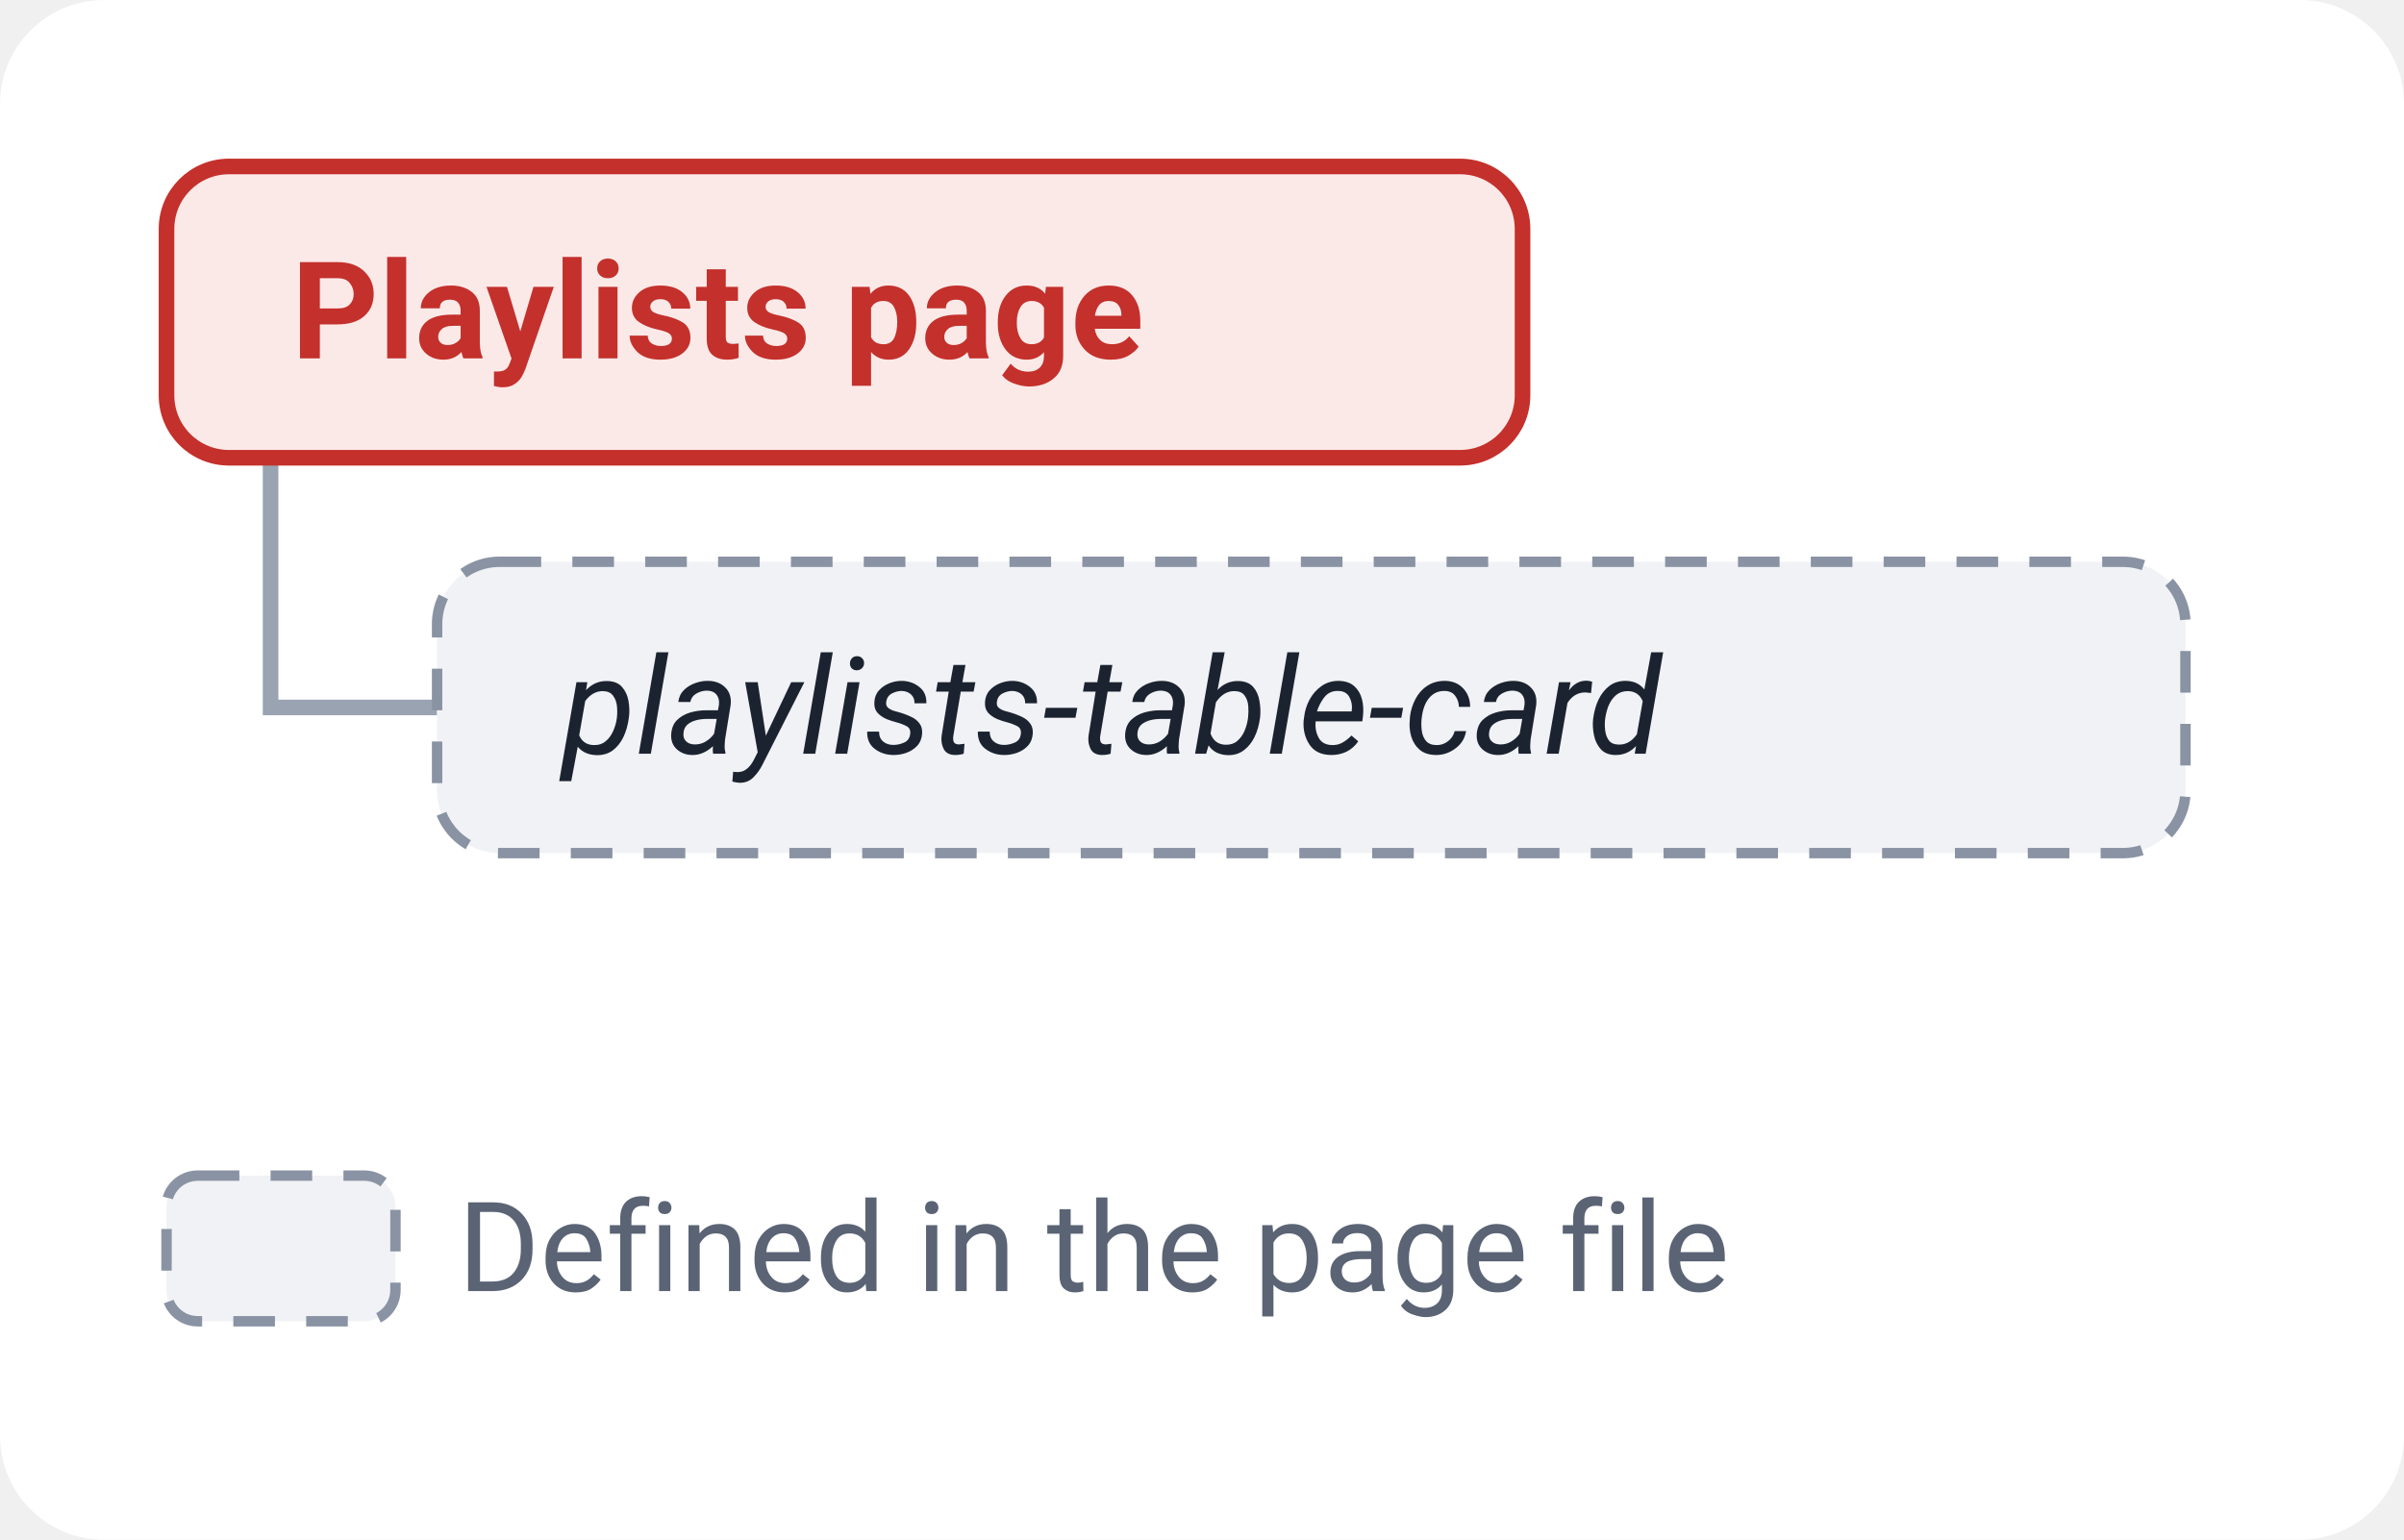
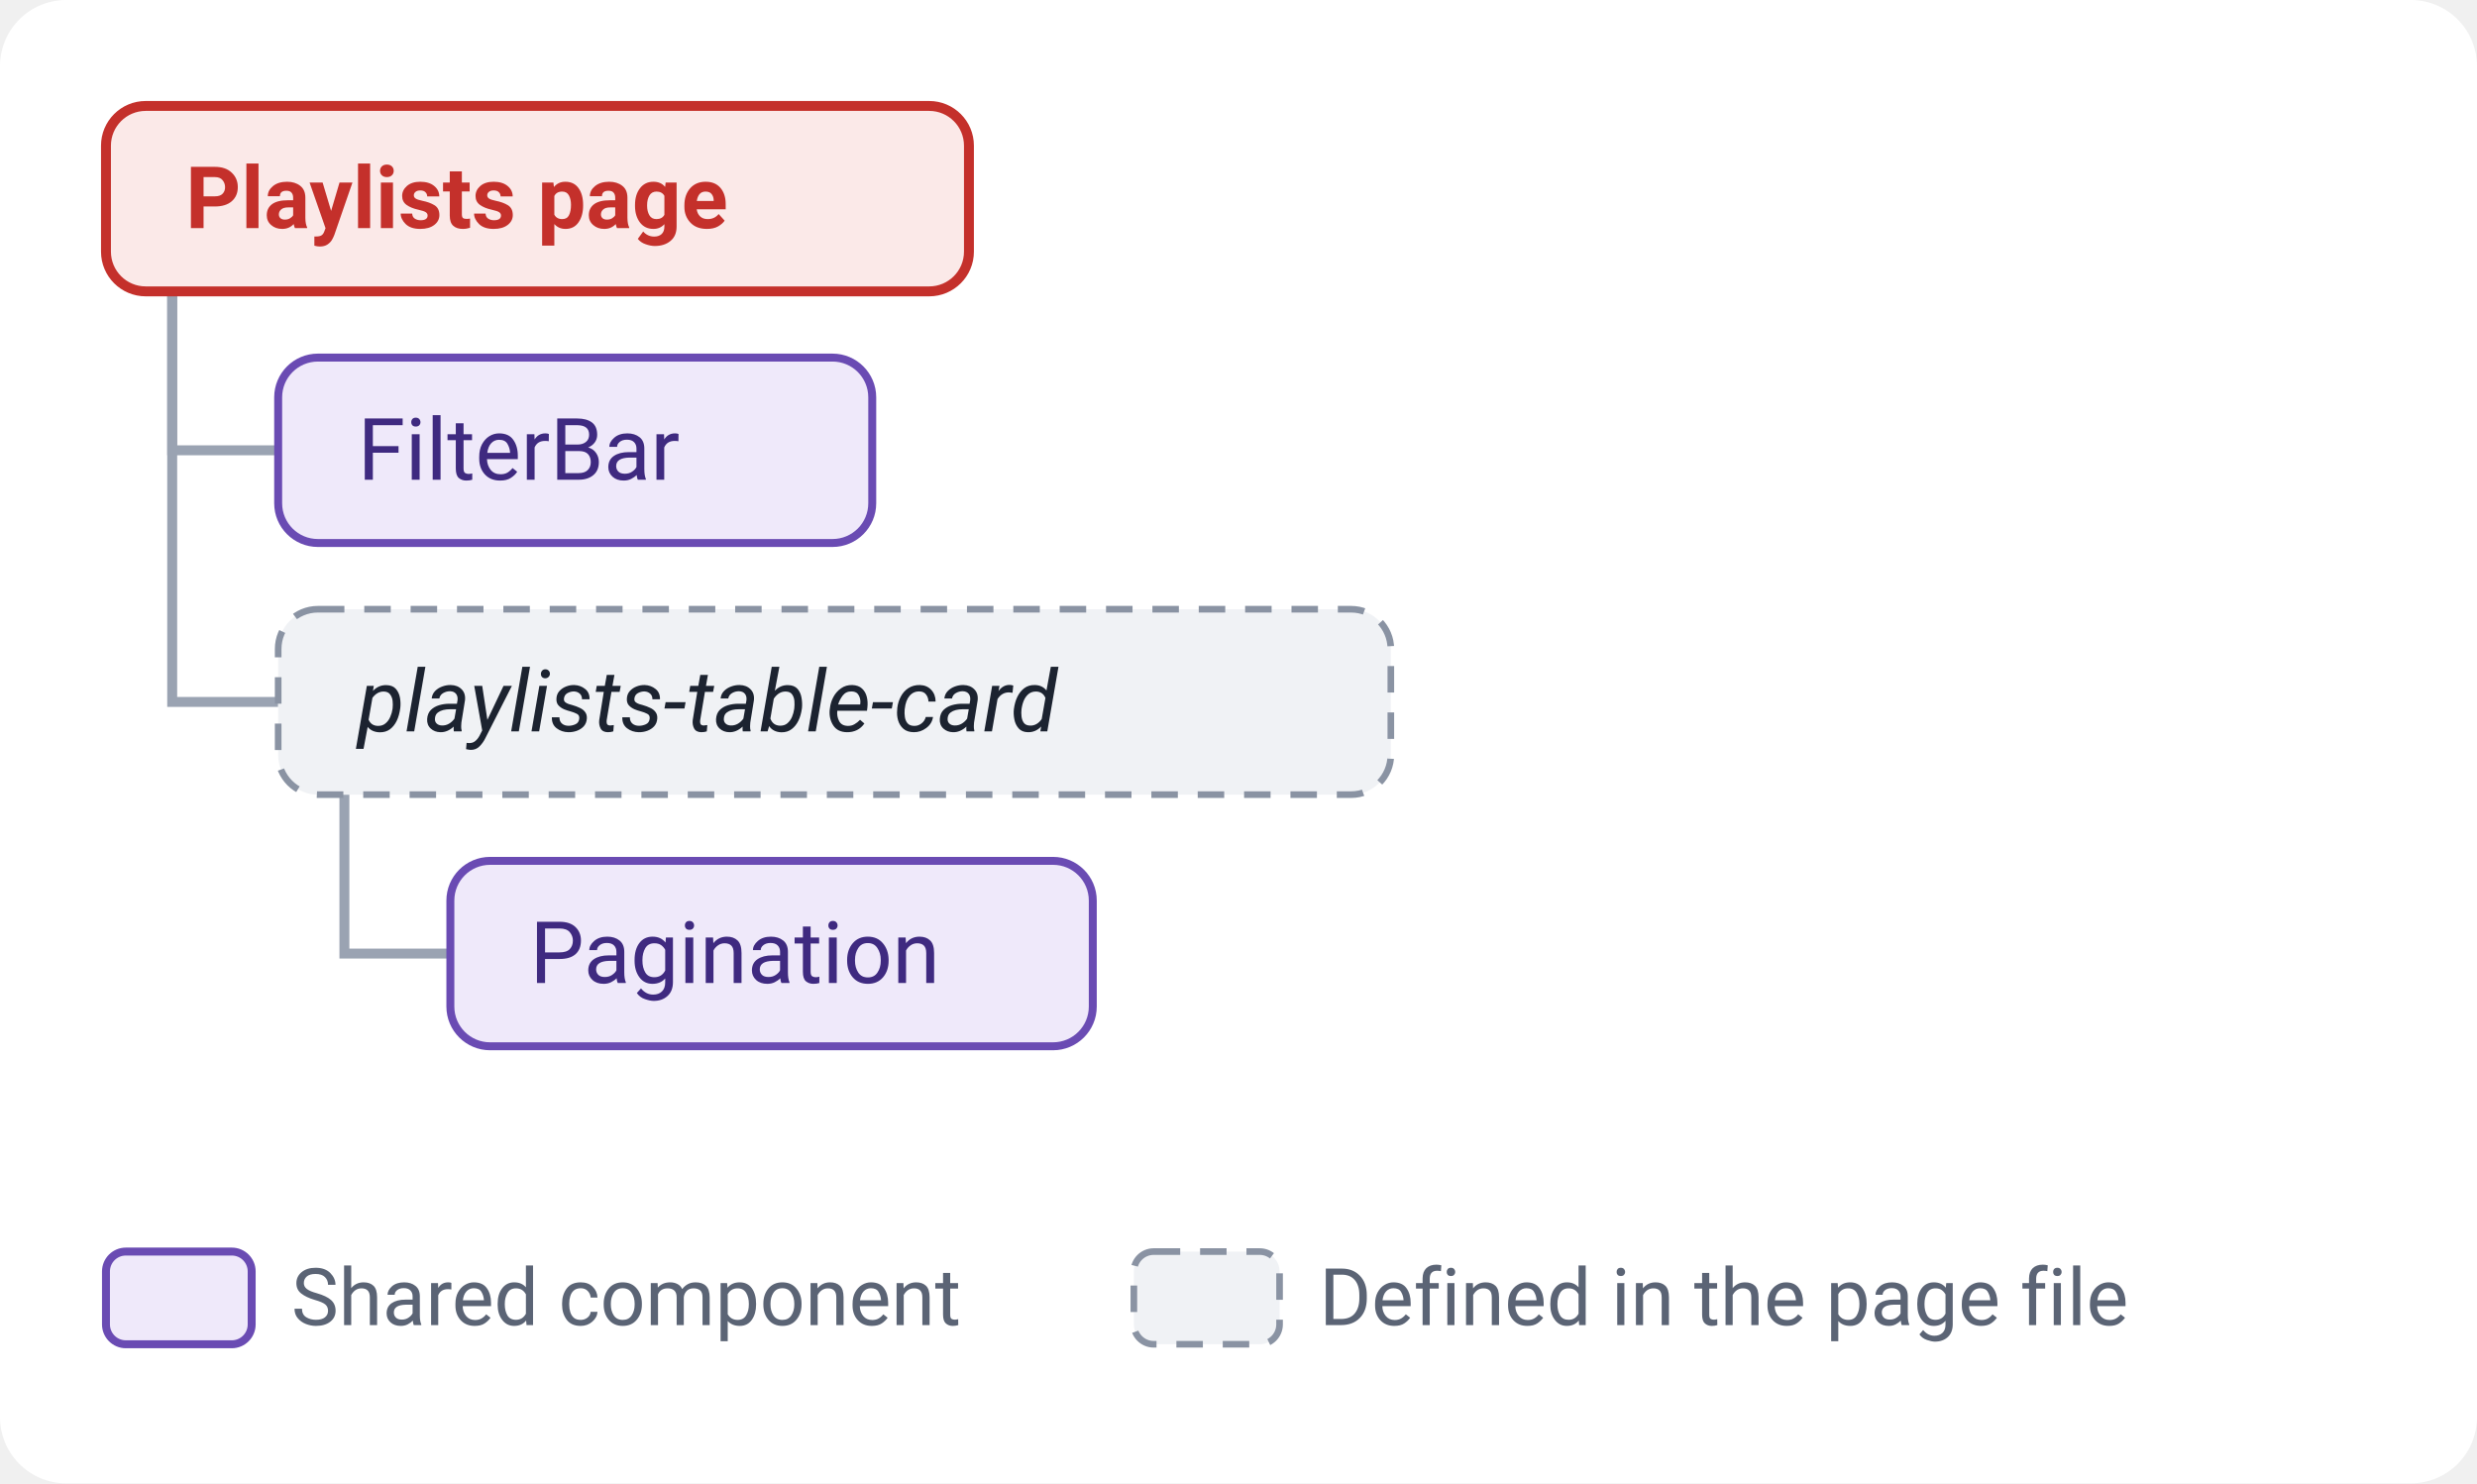
- <svg xmlns="http://www.w3.org/2000/svg" width="231" height="148" viewBox="0 0 231 148" role="img" aria-label="Components on the Playlists page">
+ <svg xmlns="http://www.w3.org/2000/svg" width="374" height="224" viewBox="0 0 374 224" role="img" aria-label="Components on the Playlists page">
  <style>
  .bg { fill: #ffffff; }
  text { font-family: system-ui, -apple-system, "Segoe UI", Roboto, Arial, sans-serif; font-size: 13px; dominant-baseline: central; }
  .edge { fill: none; stroke: #9aa3b2; stroke-width: 1.5; }
  .note { font-size: 12px; fill: #5b6475; }
  .page rect { fill: #fbe9e8; stroke: #c4302b; stroke-width: 1.5; }
  .page text { fill: #c4302b; font-weight: 700; }
  .tab rect { fill: #e6effa; stroke: #2f6fb3; stroke-width: 1.2; }
  .tab text { fill: #1f4f85; font-weight: 600; }
  .sub rect { fill: #f3f7fc; stroke: #7da3cf; stroke-width: 1; stroke-dasharray: 4 3; }
  .sub text { fill: #1f4f85; }
  .comp rect { fill: #efe9fa; stroke: #6a4bb3; stroke-width: 1.2; }
  .comp text { fill: #3f2a80; }
  .local rect { fill: #f0f2f5; stroke: #8a93a3; stroke-width: 1; stroke-dasharray: 4 3; }
  .local text { fill: #1c2330; font-style: italic; }
  g rect.badge { fill: #ffffff; stroke: #9aa3b2; stroke-width: 1; stroke-dasharray: none; }
  g text.badge-text { font-size: 10px; font-weight: 700; font-style: normal; fill: #5b6475; text-anchor: middle; }
  .legend-text { font-size: 12px; fill: #5b6475; }
  @media (prefers-color-scheme: dark) {
    .bg { fill: #1a1f27; }
    .edge { stroke: #5b6475; }
    .note, .legend-text { fill: #9aa3b2; }
    .page rect { fill: #3a1e1d; stroke: #ff6b63; } .page text { fill: #ff8a80; }
    .tab rect { fill: #1b2a3d; stroke: #7db3ef; } .tab text { fill: #a9cdf5; }
    .sub rect { fill: #17212e; stroke: #4f79a8; } .sub text { fill: #a9cdf5; }
    .comp rect { fill: #2a2340; stroke: #b9a2f5; } .comp text { fill: #d6c9fb; }
    .local rect { fill: #222833; stroke: #6b7486; } .local text { fill: #e6e9ef; }
    g rect.badge { fill: #1a1f27; stroke: #5b6475; } g text.badge-text { fill: #9aa3b2; }
  }
</style>
-   <rect class="bg" width="231" height="148" rx="10" />
+   <rect class="bg" width="374" height="224" rx="10" />
  <path class="edge" d="M26.0,44.0 V68.0 H42.0" />
+   <path class="edge" d="M26.0,44.0 V106.0 H42.0" />
+   <path class="edge" d="M52.0,120.0 V144.0 H68.0" />
  <g class="page">
    <rect x="16.0" y="16.0" width="130.3" height="28" rx="6" />
    <text x="28.0" y="30.0">Playlists page</text>
  </g>
+   <g class="comp">
+     <rect x="42.0" y="54.0" width="89.7" height="28" rx="6" />
+     <text x="54.0" y="68.0">FilterBar</text>
+   </g>
  <g class="local">
-     <rect x="42.0" y="54.0" width="168.0" height="28" rx="6" />
-     <text x="54.0" y="68.0">playlists-table-card</text>
+     <rect x="42.0" y="92.0" width="168.0" height="28" rx="6" />
+     <text x="54.0" y="106.0">playlists-table-card</text>
+   </g>
+   <g class="comp">
+     <rect x="68.0" y="130.0" width="97.0" height="28" rx="6" />
+     <text x="80.0" y="144.0">Pagination</text>
  </g>
  <g aria-hidden="true">
+     <g class="comp">
+       <rect x="16.0" y="189" width="22" height="14" rx="3" />
+     </g>
+     <text class="legend-text" x="44.0" y="196">Shared component</text>
    <g class="local">
-       <rect x="16.0" y="113" width="22" height="14" rx="3" />
+       <rect x="171.2" y="189" width="22" height="14" rx="3" />
    </g>
-     <text class="legend-text" x="44.0" y="120">Defined in the page file</text>
+     <text class="legend-text" x="199.2" y="196">Defined in the page file</text>
  </g>
</svg>
